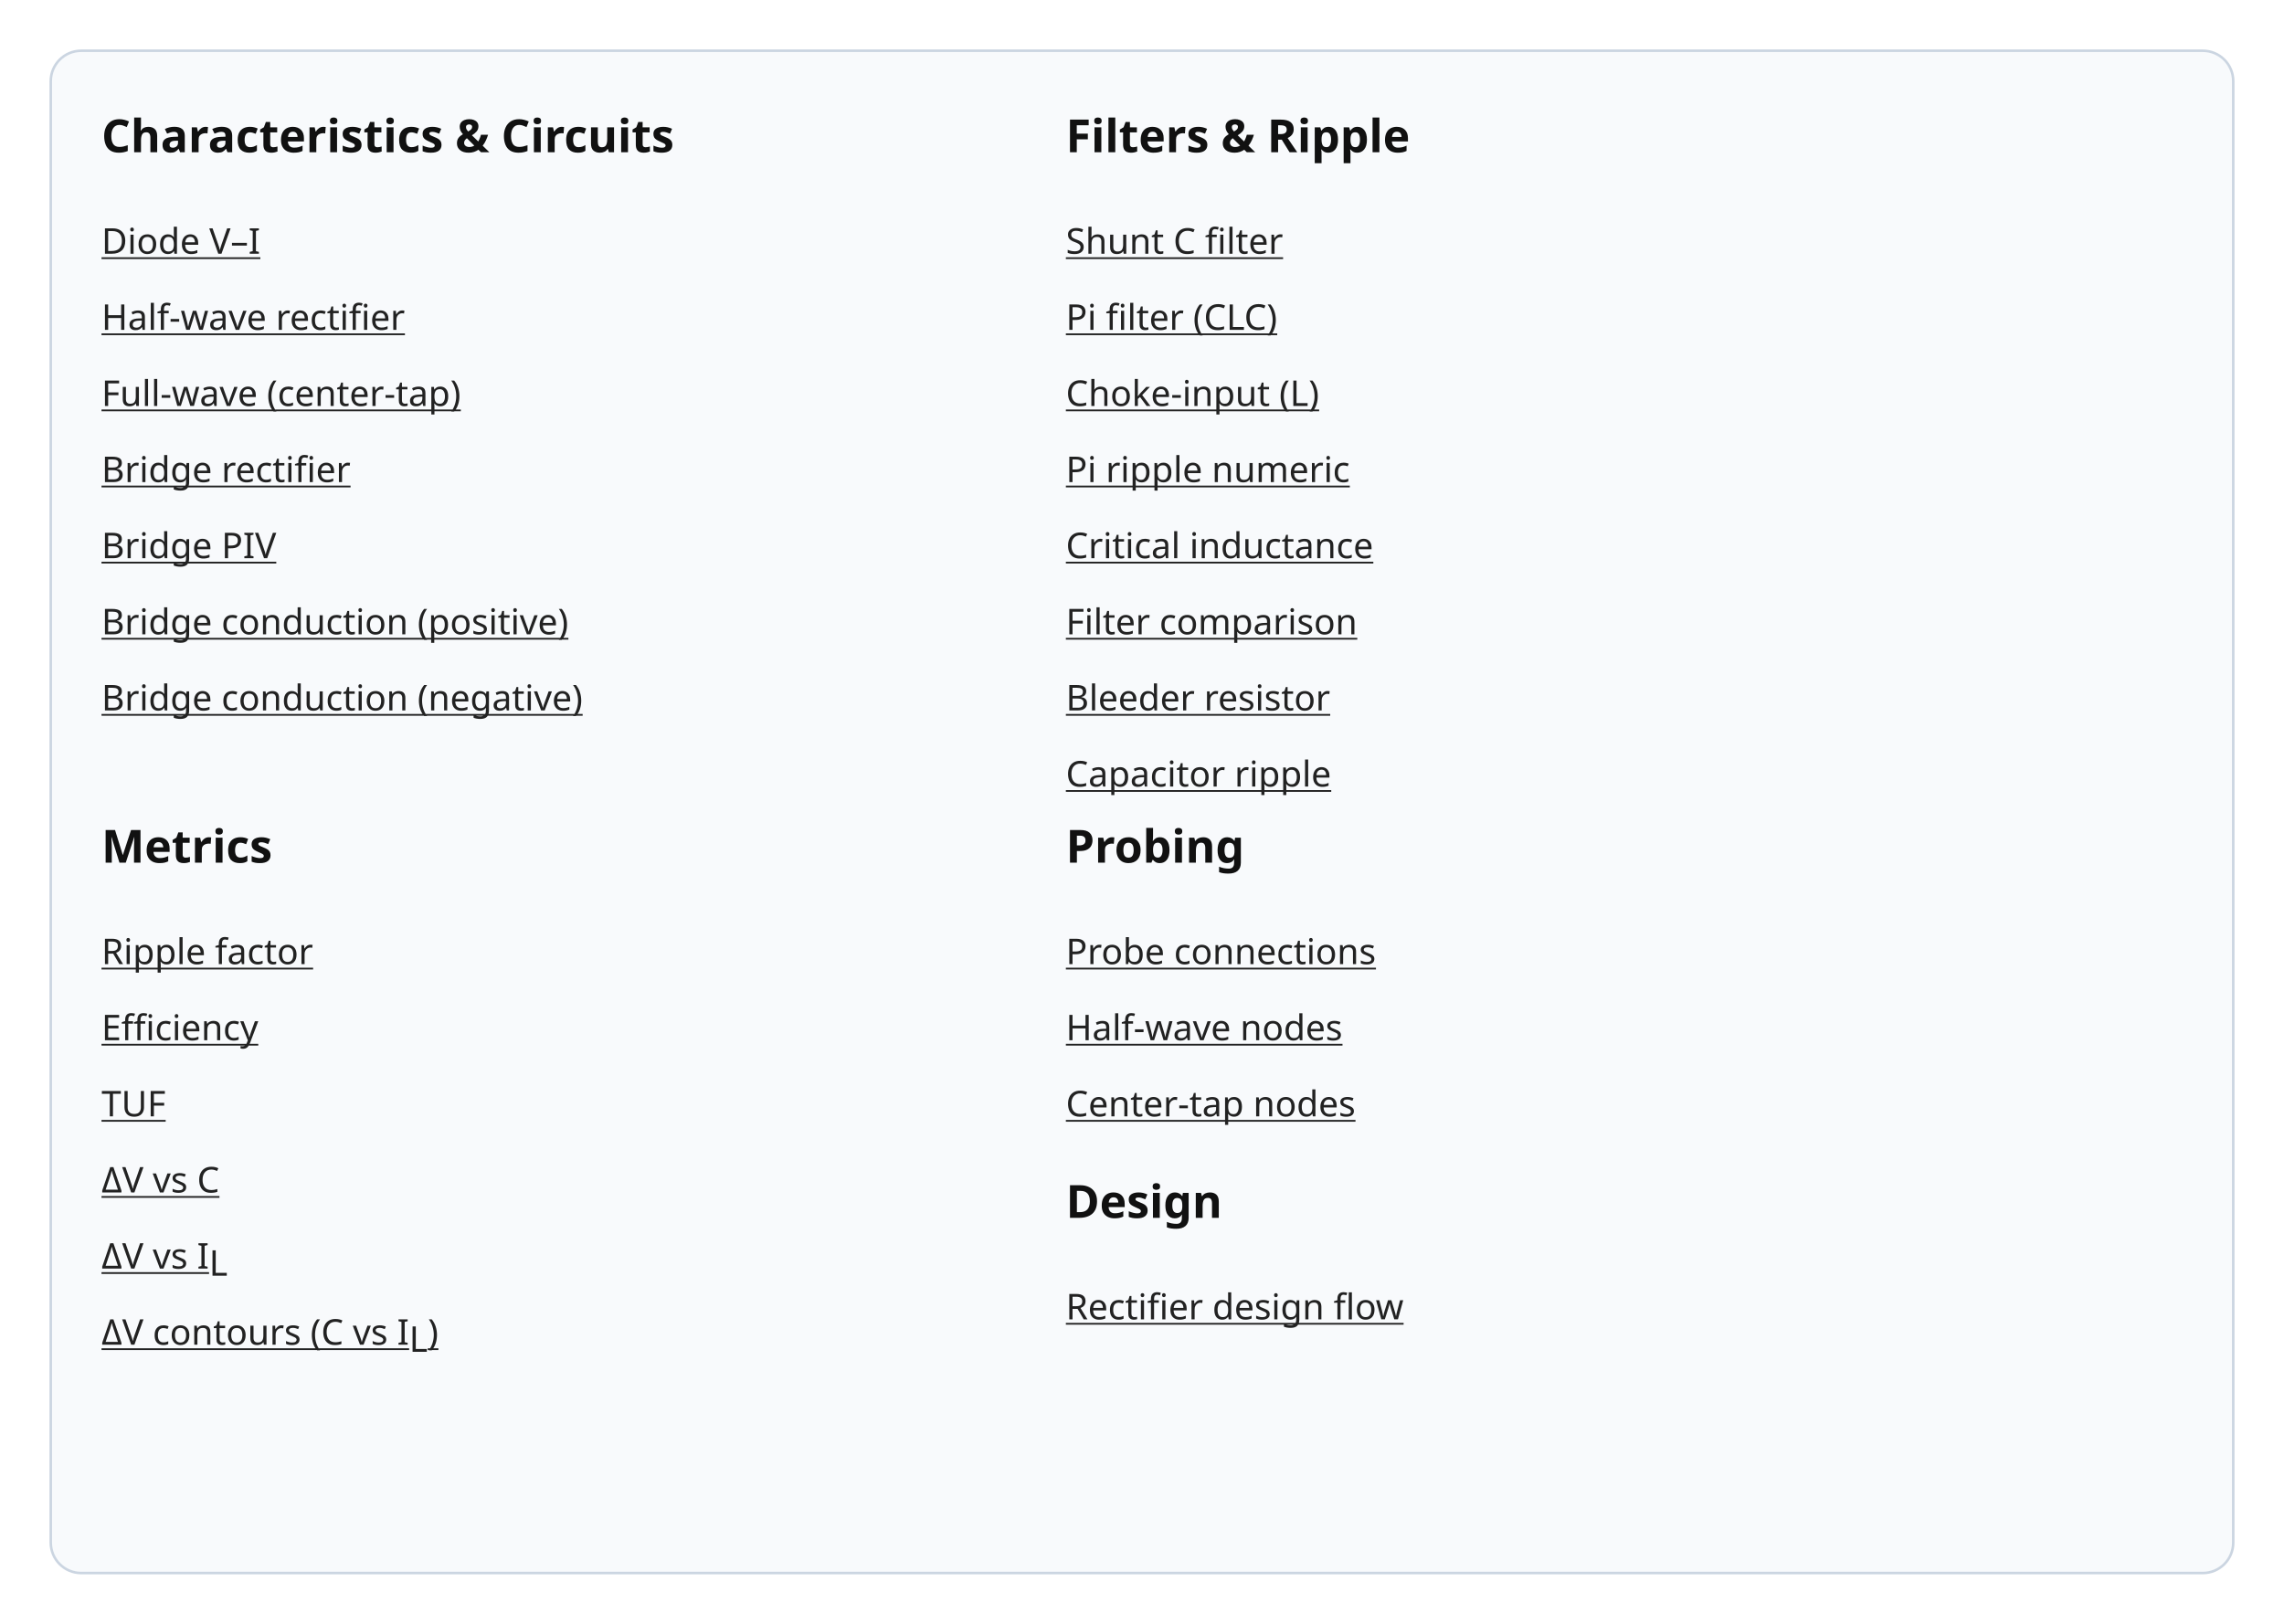
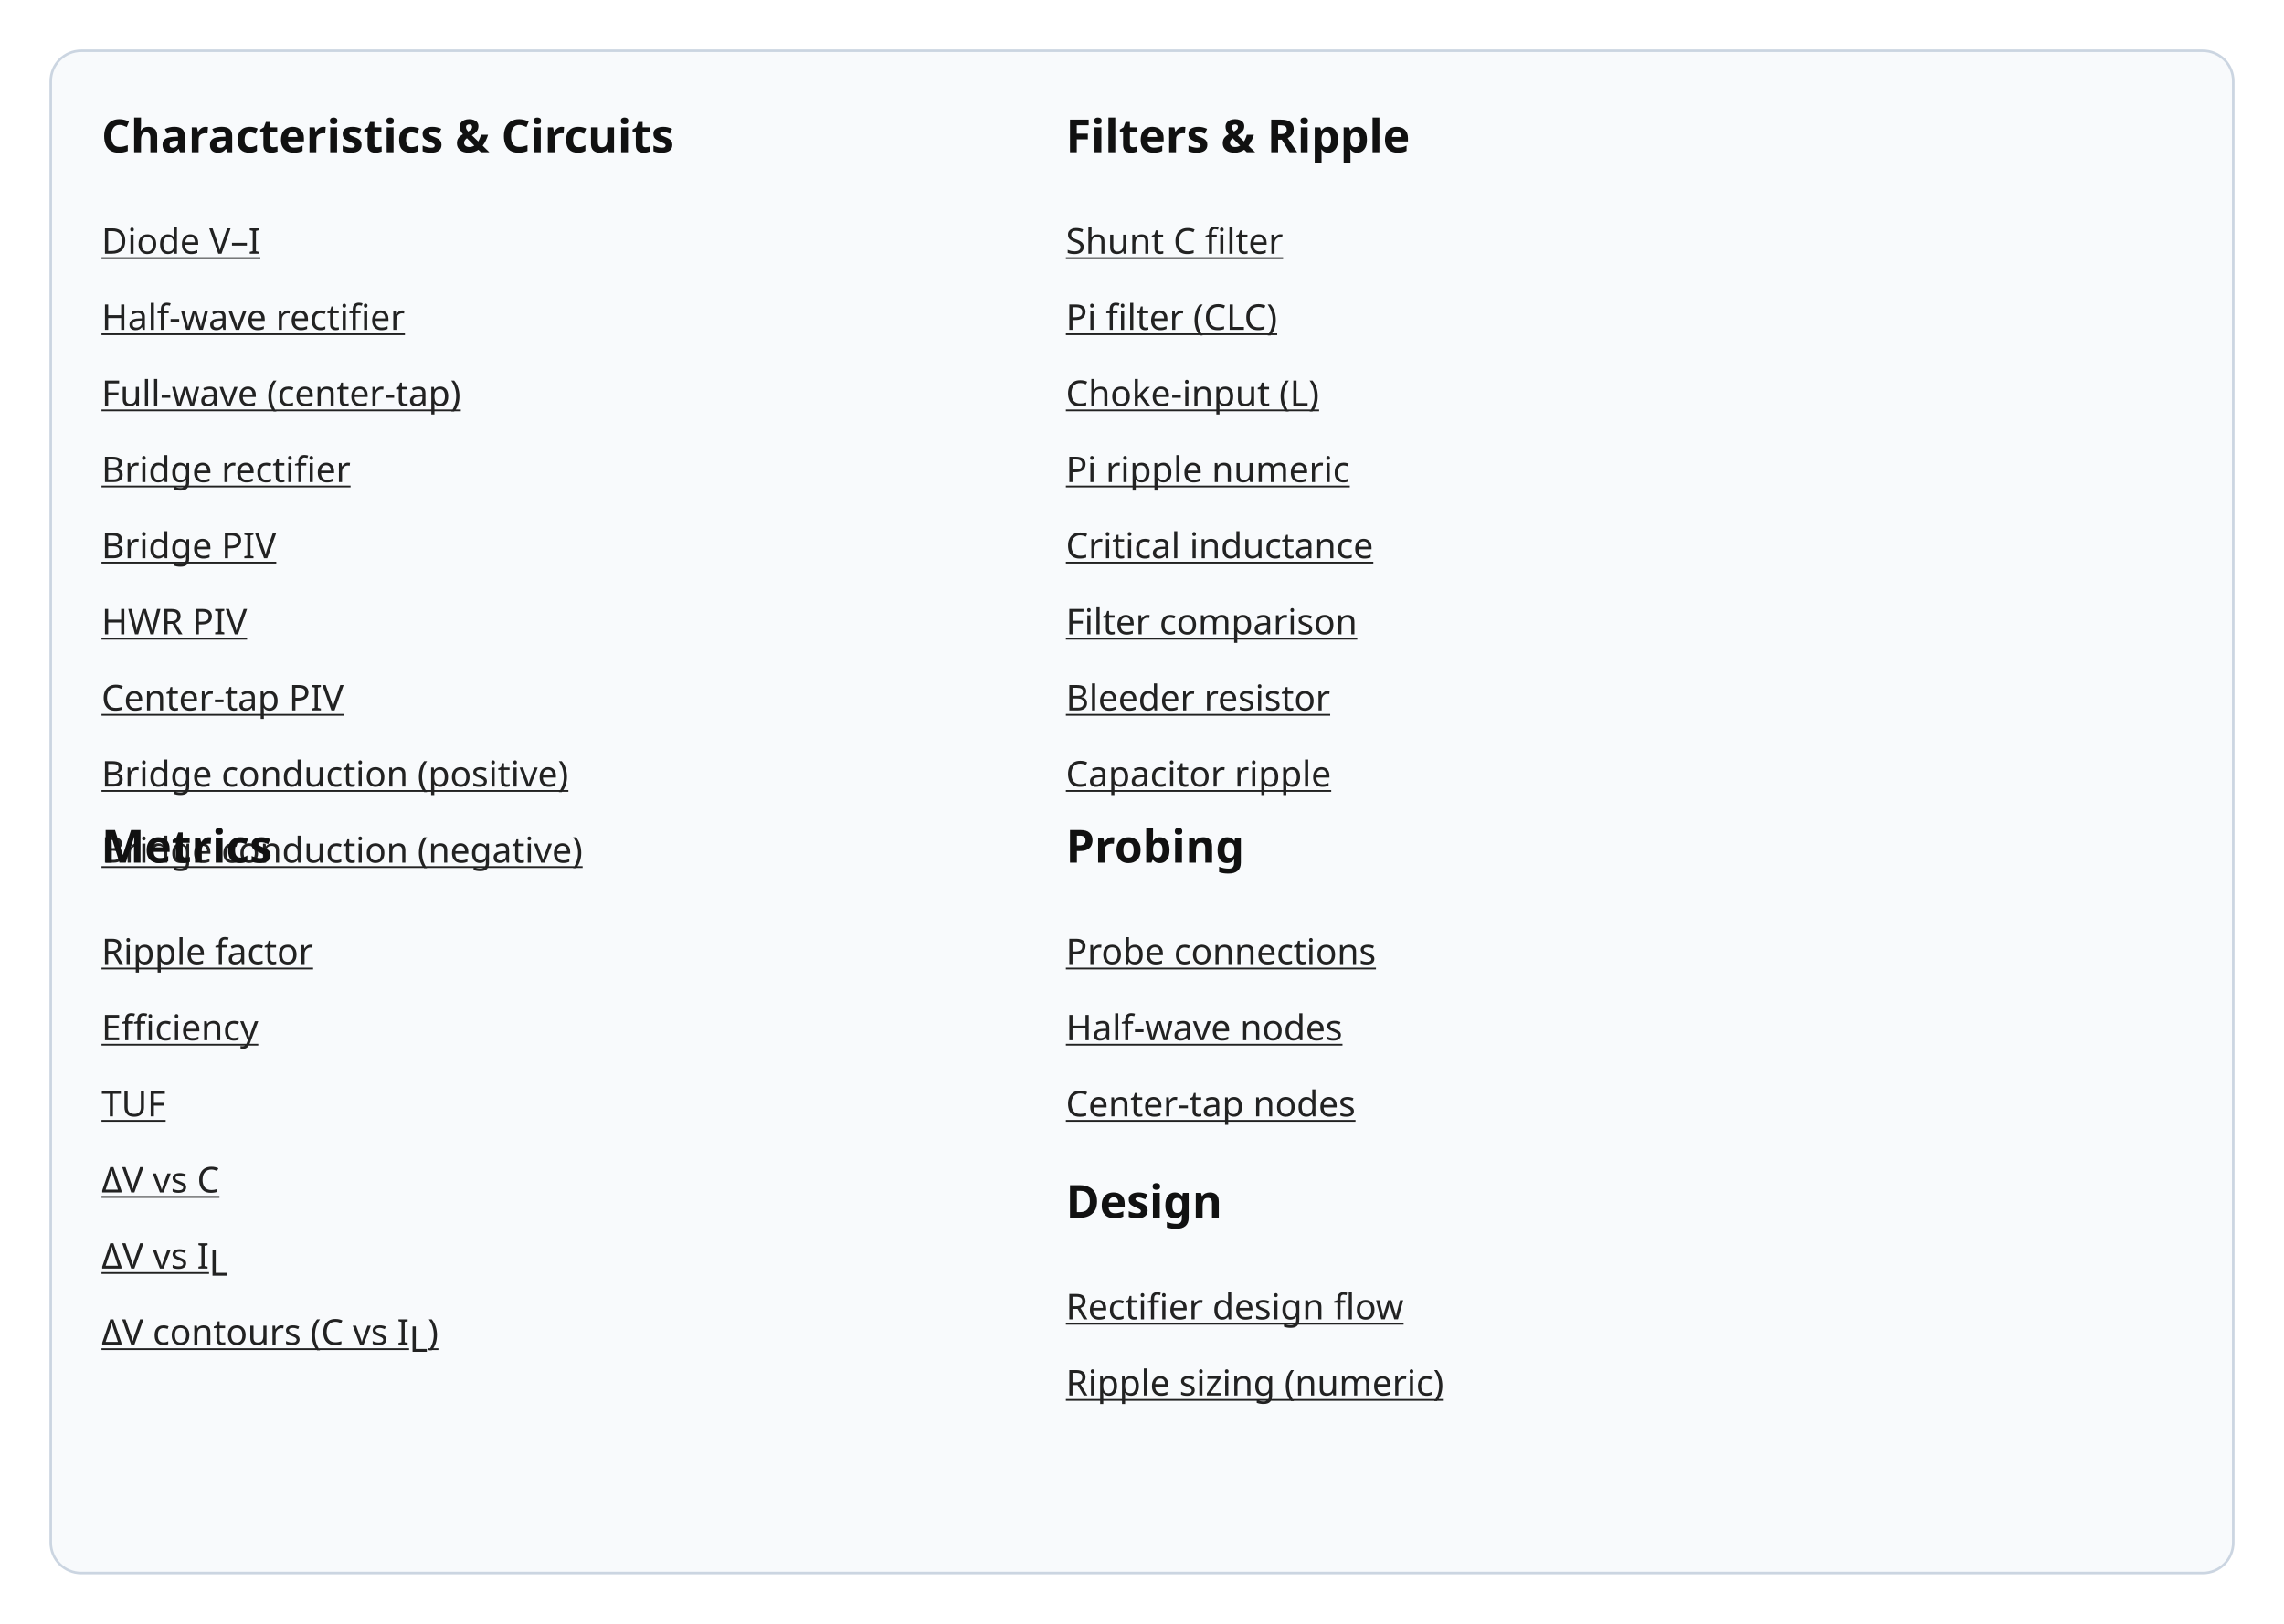
<svg xmlns="http://www.w3.org/2000/svg" xmlns:xlink="http://www.w3.org/1999/xlink" width="900" height="640" viewBox="0 0 900 640" role="img" aria-label="Unit 2 index">
  <defs>
    <style>
      .h { font: 18px sans-serif; font-weight: 700; fill: #111; }
      .t { font: 14px sans-serif; fill: #222; }
      .box { fill: #f8fafc; stroke: #cbd5e1; }
      a text { fill: #0ea5e9; text-decoration: underline; }
    </style>
  </defs>
  <rect x="20" y="20" width="860" height="600" rx="12" class="box" />
  <text x="40" y="60" class="h">Characteristics &amp; Circuits</text>
  <a xlink:href="diode-vi-characteristic.svg">
    <text x="40" y="100" class="t">Diode V–I</text>
  </a>
  <a xlink:href="half-wave-rectifier.svg">
    <text x="40" y="130" class="t">Half-wave rectifier</text>
  </a>
  <a xlink:href="full-wave-center-tap-rectifier.svg">
    <text x="40" y="160" class="t">Full-wave (center-tap)</text>
  </a>
  <a xlink:href="bridge-rectifier.svg">
    <text x="40" y="190" class="t">Bridge rectifier</text>
  </a>
  <a xlink:href="bridge-rectifier-piv.svg">
    <text x="40" y="220" class="t">Bridge PIV</text>
  </a>
+   <a xlink:href="half-wave-piv.svg">
+     <text x="40" y="250" class="t">HWR PIV</text>
+   </a>
+   <a xlink:href="full-wave-center-tap-piv.svg">
+     <text x="40" y="280" class="t">Center‑tap PIV</text>
+   </a>
  <a xlink:href="bridge-conduction-positive.svg">
-     <text x="40" y="250" class="t">Bridge conduction (positive)</text>
+     <text x="40" y="310" class="t">Bridge conduction (positive)</text>
  </a>
  <a xlink:href="bridge-conduction-negative.svg">
-     <text x="40" y="280" class="t">Bridge conduction (negative)</text>
+     <text x="40" y="340" class="t">Bridge conduction (negative)</text>
  </a>
  <text x="420" y="60" class="h">Filters &amp; Ripple</text>
  <a xlink:href="shunt-capacitor-filter.svg">
    <text x="420" y="100" class="t">Shunt C filter</text>
  </a>
  <a xlink:href="pi-filter.svg">
    <text x="420" y="130" class="t">Pi filter (CLC)</text>
  </a>
  <a xlink:href="choke-input-filter.svg">
    <text x="420" y="160" class="t">Choke-input (L)</text>
  </a>
  <a xlink:href="pi-filter-numeric.svg">
    <text x="420" y="190" class="t">Pi ripple numeric</text>
  </a>
  <a xlink:href="choke-input-critical-inductance.svg">
    <text x="420" y="220" class="t">Critical inductance</text>
  </a>
  <a xlink:href="filter-frequency-response-comparison.svg">
    <text x="420" y="250" class="t">Filter comparison</text>
  </a>
  <a xlink:href="rectifier-with-bleeder-resistor.svg">
    <text x="420" y="280" class="t">Bleeder resistor</text>
  </a>
  <a xlink:href="capacitor-input-filter-ripple.svg">
    <text x="420" y="310" class="t">Capacitor ripple</text>
  </a>
  <text x="40" y="340" class="h">Metrics</text>
  <a xlink:href="ripple-factor-comparison.svg">
    <text x="40" y="380" class="t">Ripple factor</text>
  </a>
  <a xlink:href="rectifier-efficiency-comparison.svg">
    <text x="40" y="410" class="t">Efficiency</text>
  </a>
  <a xlink:href="transformer-utilization-factor.svg">
    <text x="40" y="440" class="t">TUF</text>
  </a>
  <a xlink:href="ripple-vs-capacitance.svg">
    <text x="40" y="470" class="t">ΔV vs C</text>
  </a>
  <a xlink:href="ripple-vs-load-current.svg">
    <text x="40" y="500" class="t">ΔV vs I<tspan baseline-shift="sub">L</tspan>
    </text>
  </a>
  <a xlink:href="ripple-contours-c-vs-il.svg">
    <text x="40" y="530" class="t">ΔV contours (C vs I<tspan baseline-shift="sub">L</tspan>)</text>
  </a>
  <text x="420" y="340" class="h">Probing</text>
  <a xlink:href="oscilloscope-probe-rectifier.svg">
    <text x="420" y="380" class="t">Probe connections</text>
  </a>
  <a xlink:href="oscilloscope-half-wave-nodes.svg">
    <text x="420" y="410" class="t">Half-wave nodes</text>
  </a>
  <a xlink:href="oscilloscope-center-tap-nodes.svg">
    <text x="420" y="440" class="t">Center-tap nodes</text>
  </a>
  <text x="420" y="480" class="h">Design</text>
  <a xlink:href="rectifier-design-flow.svg">
    <text x="420" y="520" class="t">Rectifier design flow</text>
  </a>
+   <a xlink:href="rectifier-ripple-sizing-numeric.svg">
+     <text x="420" y="550" class="t">Ripple sizing (numeric)</text>
+   </a>
</svg>
